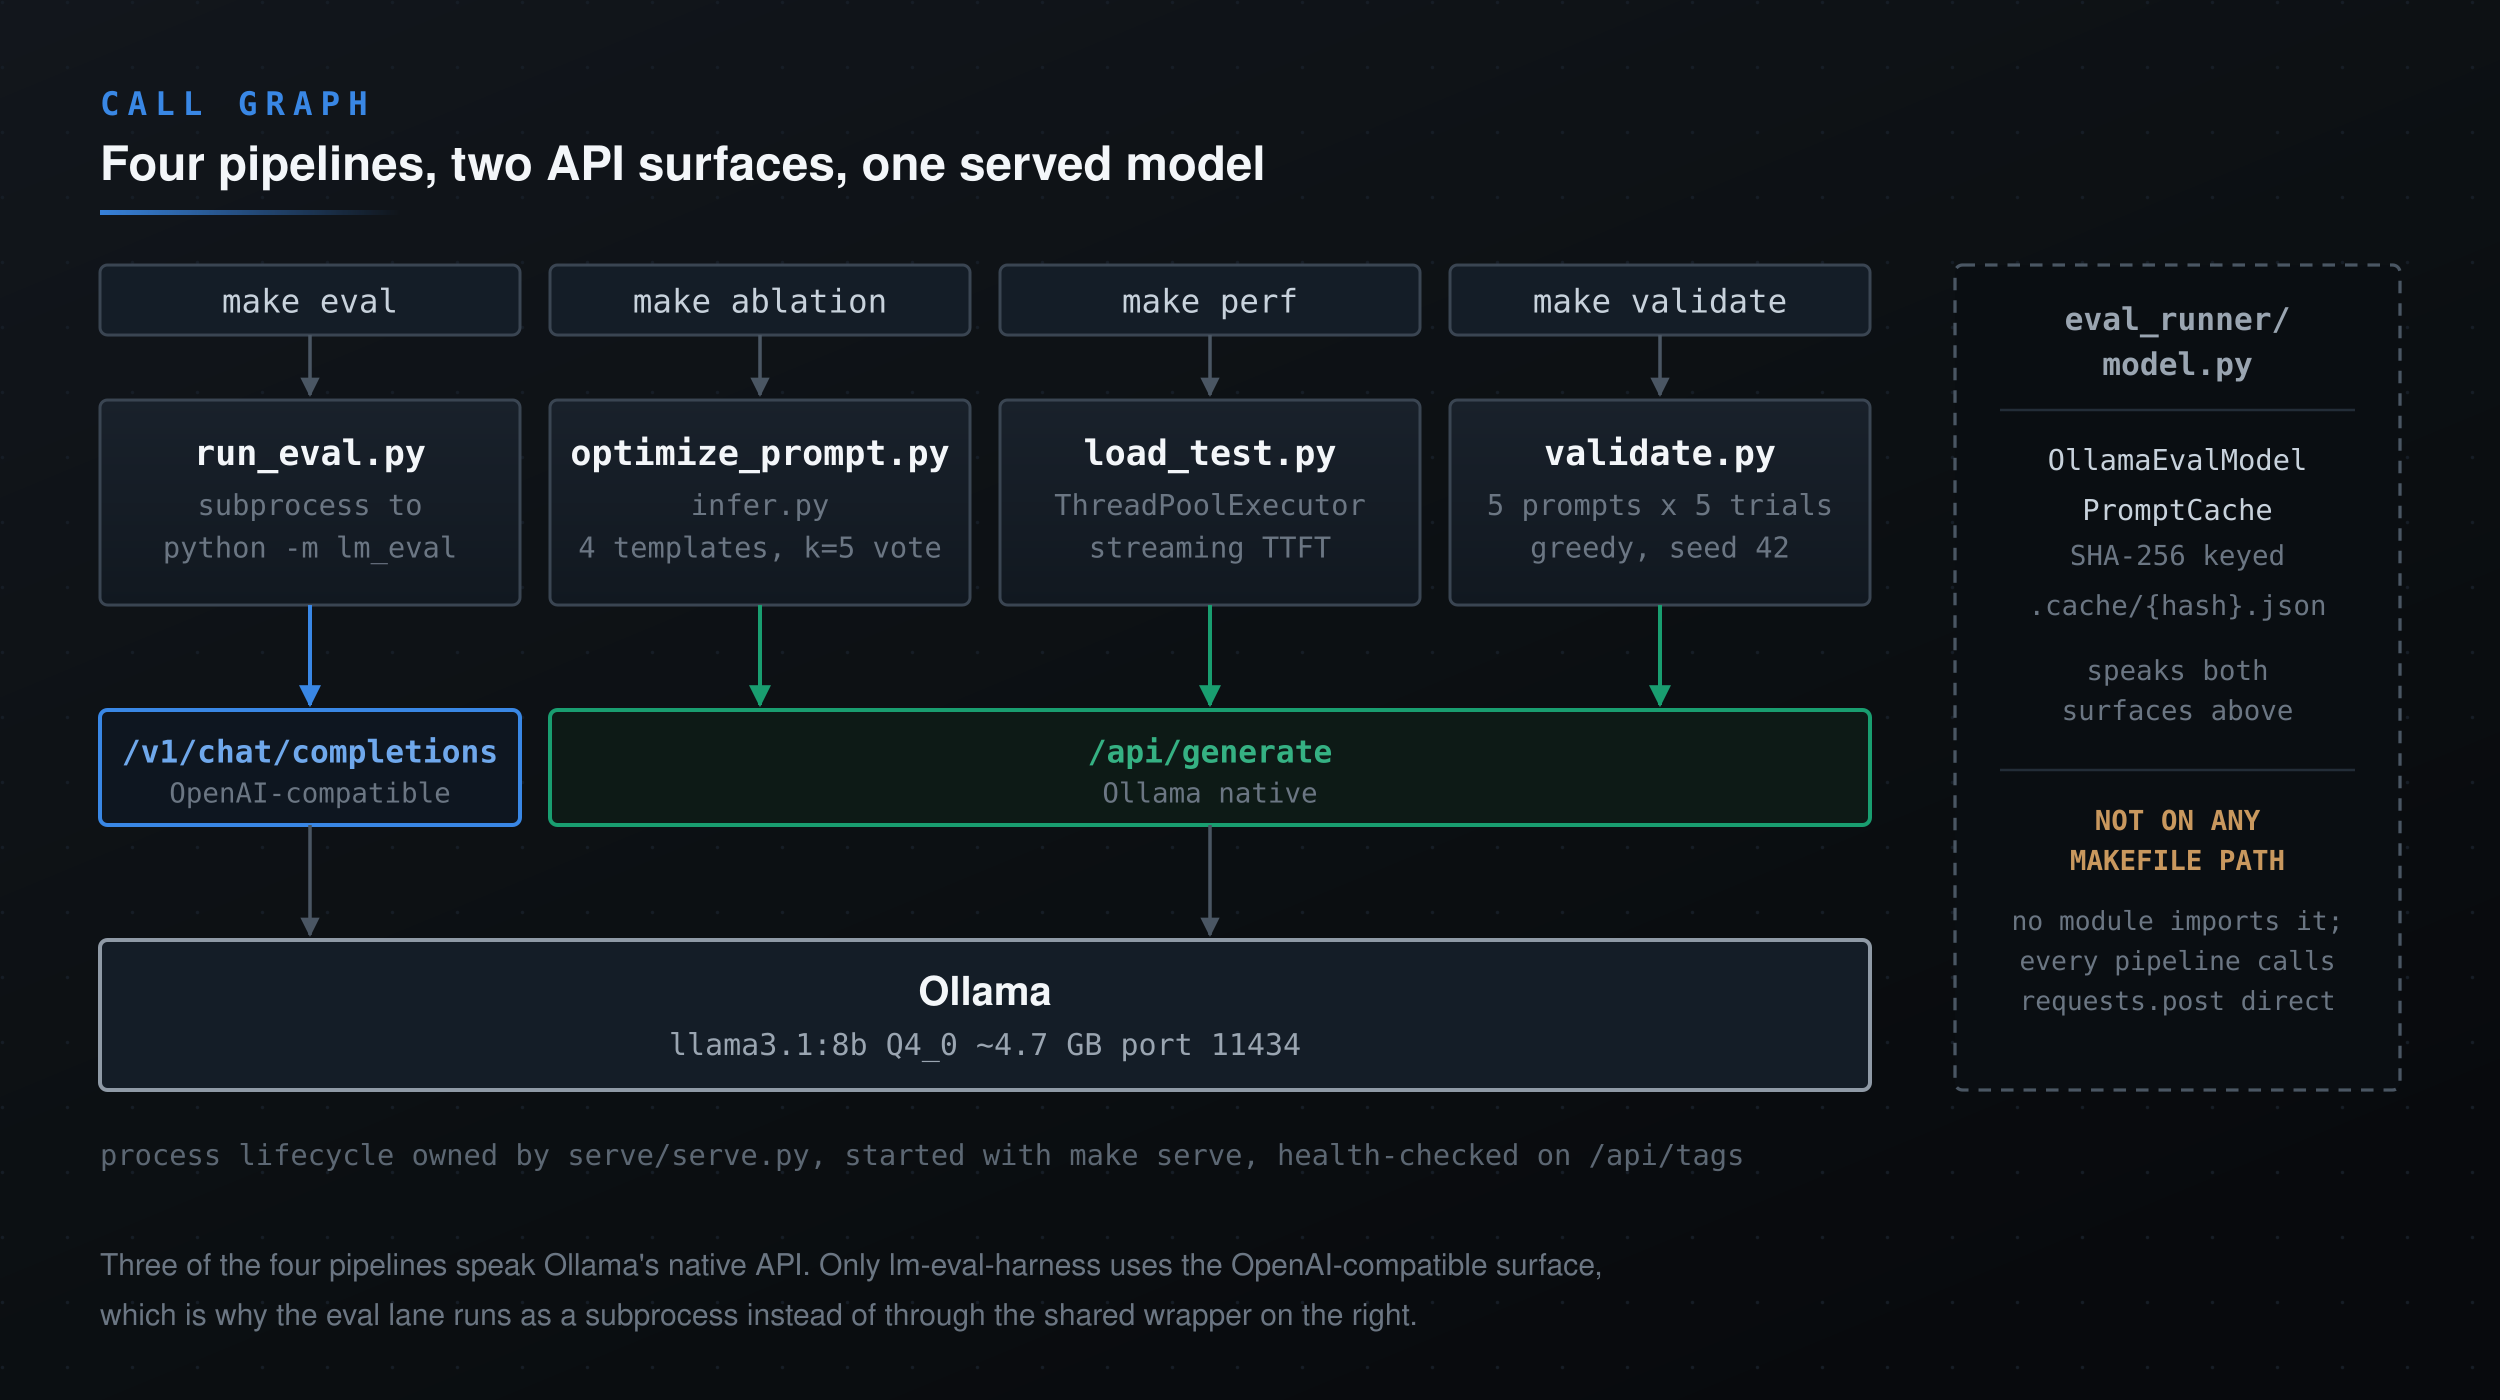
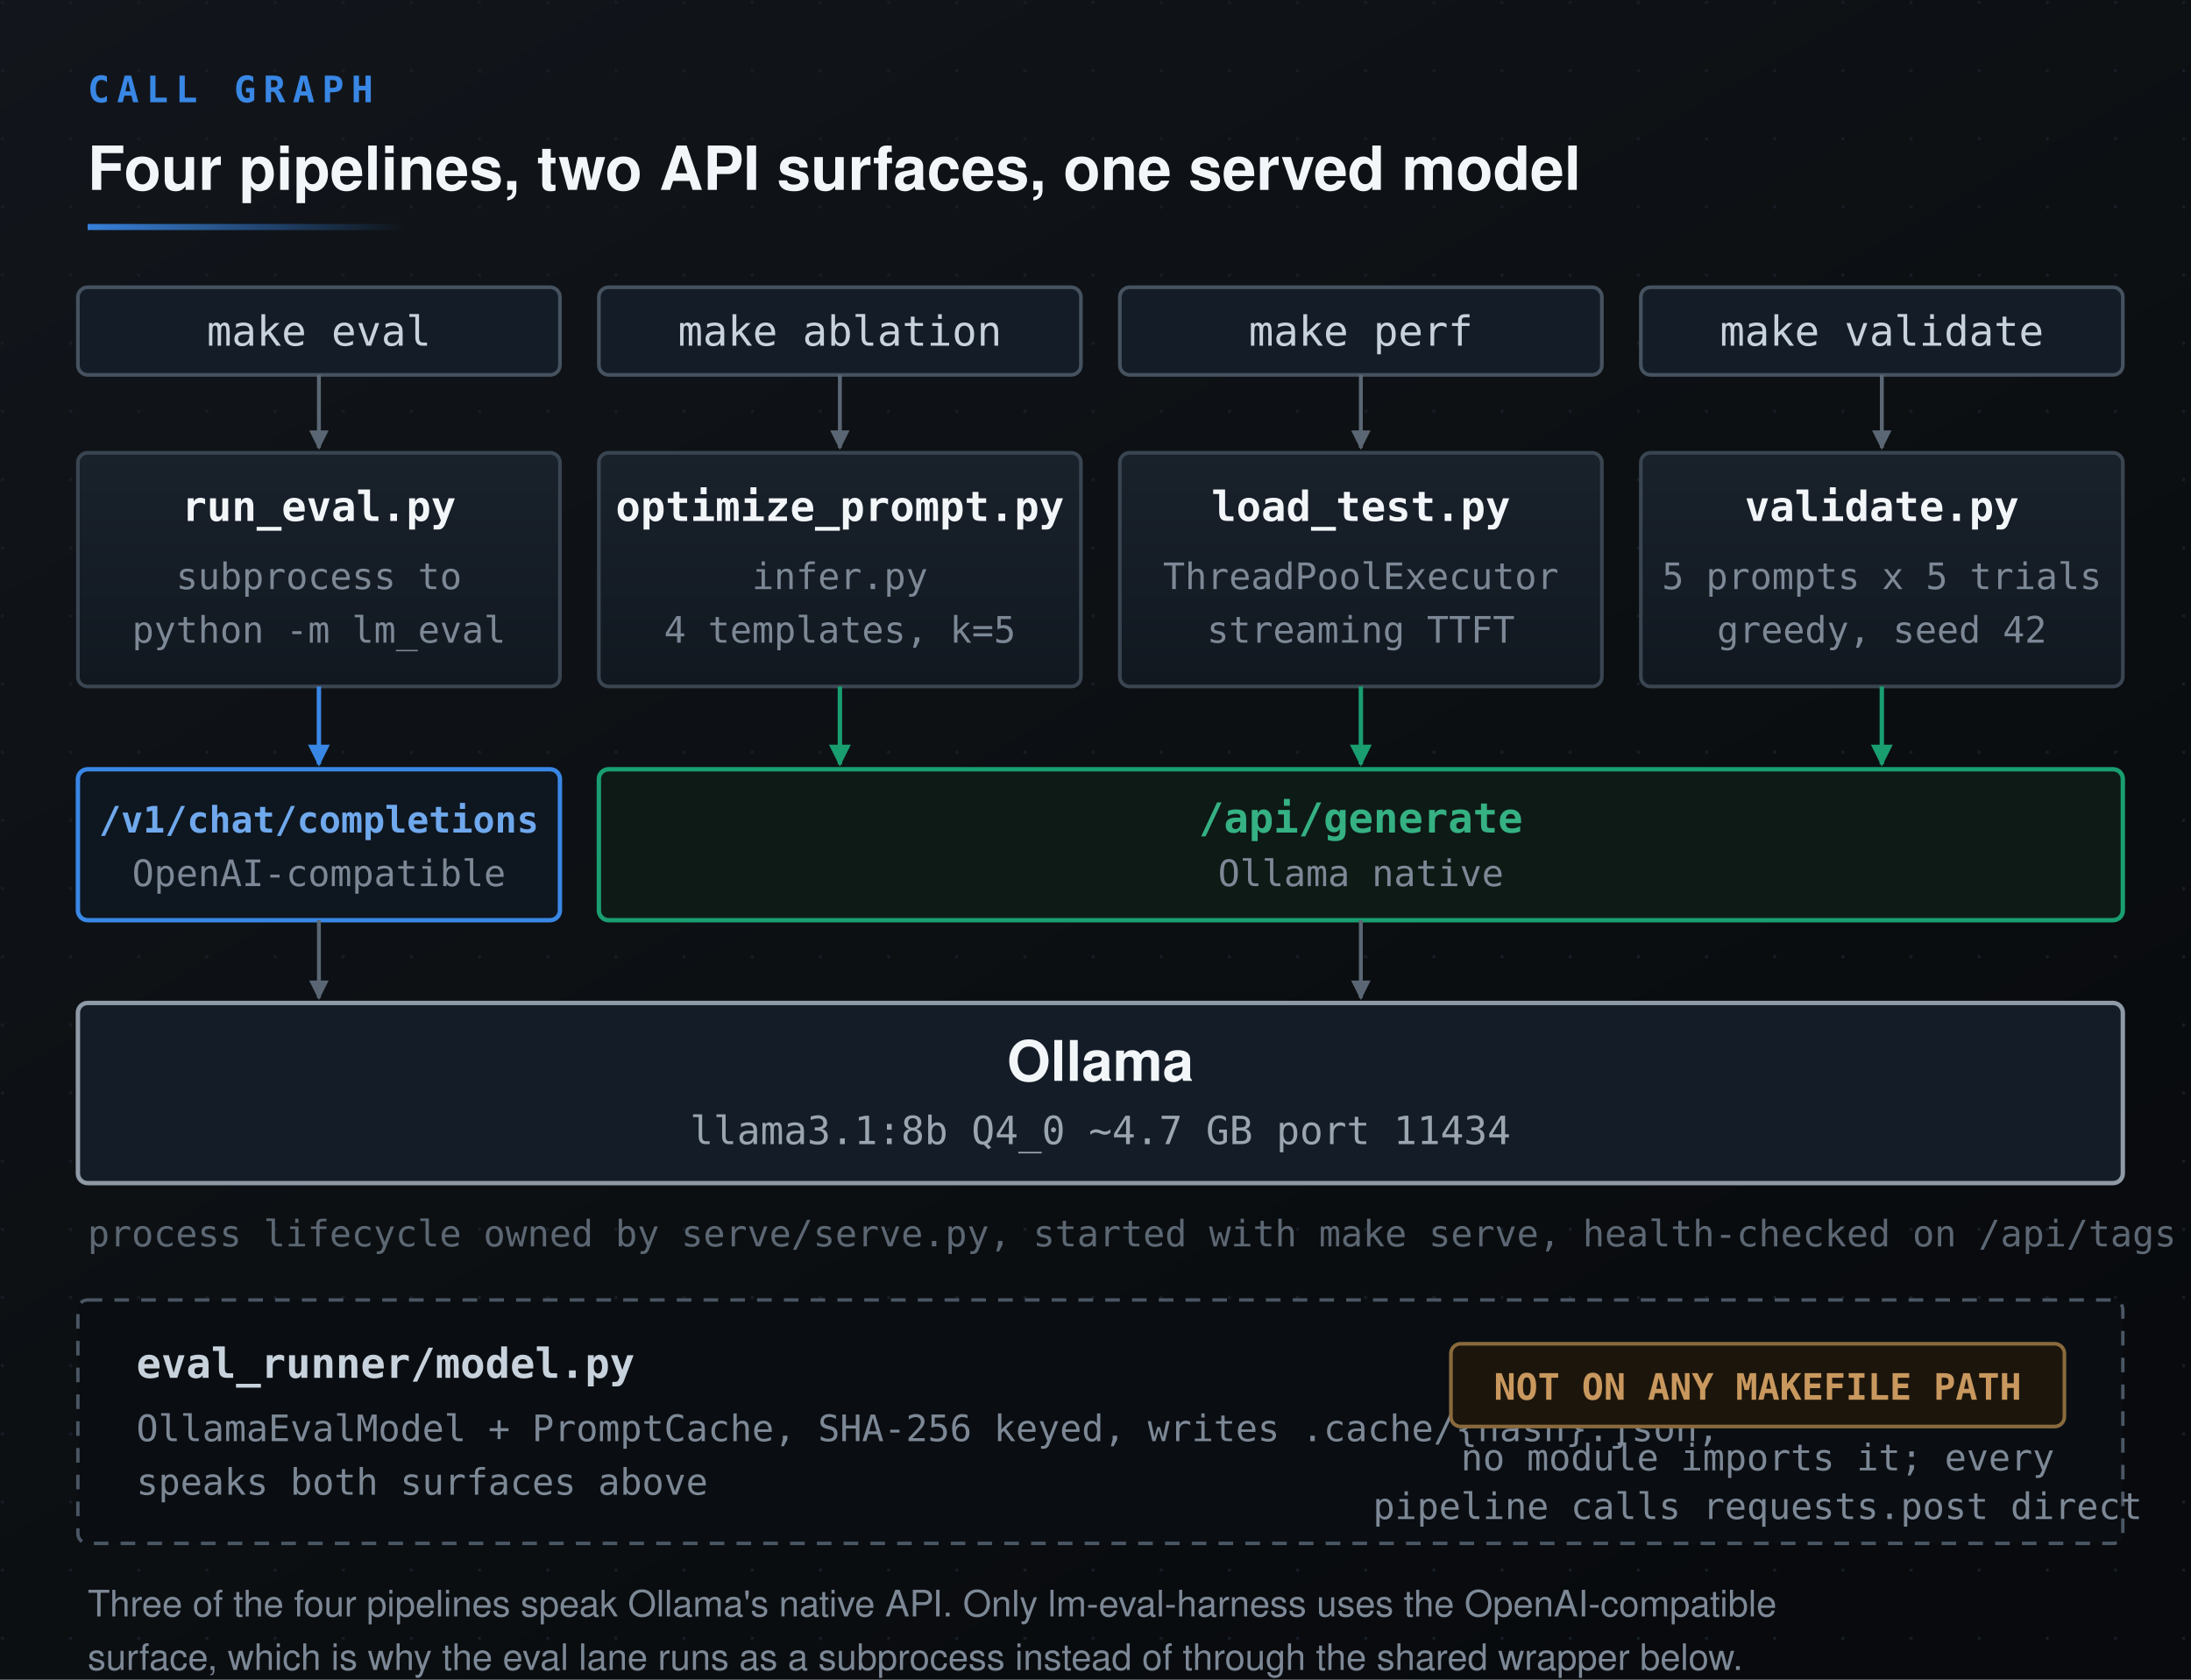
- <svg xmlns="http://www.w3.org/2000/svg" viewBox="0 0 1000 560" width="1000" height="560" role="img" aria-label="Call graph: four Makefile targets drive four pipelines that reach one Ollama endpoint over two different API surfaces, with a standalone cached model wrapper parked off the path" font-family="ui-sans-serif, -apple-system, BlinkMacSystemFont, Segoe UI, Helvetica, Arial, sans-serif">
+ <svg xmlns="http://www.w3.org/2000/svg" viewBox="0 0 900 690" width="900" height="690" role="img" aria-label="Call graph: four Makefile targets drive four pipelines that reach one Ollama endpoint over two API surfaces, with a standalone cached wrapper parked off the path" font-family="ui-sans-serif, -apple-system, BlinkMacSystemFont, Segoe UI, Helvetica, Arial, sans-serif">
  <defs>
    <linearGradient id="bga" x1="0" y1="0" x2="0.75" y2="1">
      <stop offset="0" stop-color="#12161c" />
      <stop offset="0.55" stop-color="#0c1013" />
      <stop offset="1" stop-color="#080a0d" />
    </linearGradient>
-     <pattern id="dotsa" width="26" height="26" patternUnits="userSpaceOnUse">
+     <pattern id="dota" width="28" height="28" patternUnits="userSpaceOnUse">
      <circle cx="1" cy="1" r="0.7" fill="#161d26" />
    </pattern>
-     <linearGradient id="nodea" x1="0" y1="0" x2="0" y2="1">
+     <linearGradient id="nda" x1="0" y1="0" x2="0" y2="1">
      <stop offset="0" stop-color="#19212b" />
      <stop offset="1" stop-color="#111820" />
    </linearGradient>
-     <linearGradient id="rulea" x1="0" y1="0" x2="1" y2="0">
+     <linearGradient id="rla" x1="0" y1="0" x2="1" y2="0">
      <stop offset="0" stop-color="#3987e5" stop-opacity="0.95" />
      <stop offset="1" stop-color="#3987e5" stop-opacity="0" />
    </linearGradient>
-     <marker id="arwa" viewBox="0 0 10 10" refX="9" refY="5" markerWidth="5.5" markerHeight="5.5" orient="auto-start-reverse">
-       <path d="M 0 0 L 10 5 L 0 10 z" fill="#4a5663" />
+     <marker id="ara" viewBox="0 0 10 10" refX="9" refY="5" markerWidth="5" markerHeight="5" orient="auto-start-reverse">
+       <path d="M 0 0 L 10 5 L 0 10 z" fill="#5a6673" />
    </marker>
-     <marker id="arwba" viewBox="0 0 10 10" refX="9" refY="5" markerWidth="5.5" markerHeight="5.5" orient="auto-start-reverse">
+     <marker id="arga" viewBox="0 0 10 10" refX="9" refY="5" markerWidth="5" markerHeight="5" orient="auto-start-reverse">
+       <path d="M 0 0 L 10 5 L 0 10 z" fill="#199e70" />
+     </marker>
+     <marker id="aroa" viewBox="0 0 10 10" refX="9" refY="5" markerWidth="5" markerHeight="5" orient="auto-start-reverse">
+       <path d="M 0 0 L 10 5 L 0 10 z" fill="#d95926" />
+     </marker>
+     <marker id="arba" viewBox="0 0 10 10" refX="9" refY="5" markerWidth="5" markerHeight="5" orient="auto-start-reverse">
      <path d="M 0 0 L 10 5 L 0 10 z" fill="#3987e5" />
    </marker>
-     <marker id="arwga" viewBox="0 0 10 10" refX="9" refY="5" markerWidth="5.5" markerHeight="5.5" orient="auto-start-reverse">
-       <path d="M 0 0 L 10 5 L 0 10 z" fill="#199e70" />
-     </marker>
-     <marker id="arwoa" viewBox="0 0 10 10" refX="9" refY="5" markerWidth="5.5" markerHeight="5.5" orient="auto-start-reverse">
-       <path d="M 0 0 L 10 5 L 0 10 z" fill="#d95926" />
-     </marker>
  </defs>
-   <rect x="0" y="0" width="1000" height="560" fill="url(#bga)" />
-   <rect x="0" y="0" width="1000" height="560" fill="url(#dotsa)" />
-   <text x="40" y="46" fill="#3987e5" font-size="13" font-weight="700" letter-spacing="3.2" font-family="ui-monospace, SFMono-Regular, Menlo, monospace">CALL GRAPH</text>
-   <text x="40" y="72" fill="#f3f6f9" font-size="19" font-weight="700">Four pipelines, two API surfaces, one served model</text>
-   <rect x="40" y="84" width="120" height="2" fill="url(#rulea)" />
-   <rect x="40" y="106" width="168" height="28" fill="#141d27" stroke="#3a4552" stroke-width="1.2" rx="3" />
-   <text x="124" y="125" fill="#c8d2dc" font-size="13" text-anchor="middle" font-family="ui-monospace, SFMono-Regular, Menlo, monospace">make eval</text>
-   <line x1="124" y1="134" x2="124" y2="158" stroke="#4a5663" stroke-width="1.4" marker-end="url(#arwa)" />
-   <rect x="40" y="160" width="168" height="82" fill="url(#nodea)" stroke="#3a4552" stroke-width="1.2" rx="3" />
-   <text x="124" y="186" fill="#f3f6f9" font-size="14" font-weight="700" text-anchor="middle" font-family="ui-monospace, SFMono-Regular, Menlo, monospace">run_eval.py</text>
-   <text x="124" y="206" fill="#6b7683" font-size="11.5" text-anchor="middle" font-family="ui-monospace, SFMono-Regular, Menlo, monospace">subprocess to</text>
-   <text x="124" y="223" fill="#6b7683" font-size="11.5" text-anchor="middle" font-family="ui-monospace, SFMono-Regular, Menlo, monospace">python -m lm_eval</text>
-   <rect x="220" y="106" width="168" height="28" fill="#141d27" stroke="#3a4552" stroke-width="1.2" rx="3" />
-   <text x="304" y="125" fill="#c8d2dc" font-size="13" text-anchor="middle" font-family="ui-monospace, SFMono-Regular, Menlo, monospace">make ablation</text>
-   <line x1="304" y1="134" x2="304" y2="158" stroke="#4a5663" stroke-width="1.4" marker-end="url(#arwa)" />
-   <rect x="220" y="160" width="168" height="82" fill="url(#nodea)" stroke="#3a4552" stroke-width="1.2" rx="3" />
-   <text x="304" y="186" fill="#f3f6f9" font-size="14" font-weight="700" text-anchor="middle" font-family="ui-monospace, SFMono-Regular, Menlo, monospace">optimize_prompt.py</text>
-   <text x="304" y="206" fill="#6b7683" font-size="11.5" text-anchor="middle" font-family="ui-monospace, SFMono-Regular, Menlo, monospace">infer.py</text>
-   <text x="304" y="223" fill="#6b7683" font-size="11.5" text-anchor="middle" font-family="ui-monospace, SFMono-Regular, Menlo, monospace">4 templates, k=5 vote</text>
-   <rect x="400" y="106" width="168" height="28" fill="#141d27" stroke="#3a4552" stroke-width="1.2" rx="3" />
-   <text x="484" y="125" fill="#c8d2dc" font-size="13" text-anchor="middle" font-family="ui-monospace, SFMono-Regular, Menlo, monospace">make perf</text>
-   <line x1="484" y1="134" x2="484" y2="158" stroke="#4a5663" stroke-width="1.4" marker-end="url(#arwa)" />
-   <rect x="400" y="160" width="168" height="82" fill="url(#nodea)" stroke="#3a4552" stroke-width="1.2" rx="3" />
-   <text x="484" y="186" fill="#f3f6f9" font-size="14" font-weight="700" text-anchor="middle" font-family="ui-monospace, SFMono-Regular, Menlo, monospace">load_test.py</text>
-   <text x="484" y="206" fill="#6b7683" font-size="11.5" text-anchor="middle" font-family="ui-monospace, SFMono-Regular, Menlo, monospace">ThreadPoolExecutor</text>
-   <text x="484" y="223" fill="#6b7683" font-size="11.5" text-anchor="middle" font-family="ui-monospace, SFMono-Regular, Menlo, monospace">streaming TTFT</text>
-   <rect x="580" y="106" width="168" height="28" fill="#141d27" stroke="#3a4552" stroke-width="1.2" rx="3" />
-   <text x="664" y="125" fill="#c8d2dc" font-size="13" text-anchor="middle" font-family="ui-monospace, SFMono-Regular, Menlo, monospace">make validate</text>
-   <line x1="664" y1="134" x2="664" y2="158" stroke="#4a5663" stroke-width="1.4" marker-end="url(#arwa)" />
-   <rect x="580" y="160" width="168" height="82" fill="url(#nodea)" stroke="#3a4552" stroke-width="1.2" rx="3" />
-   <text x="664" y="186" fill="#f3f6f9" font-size="14" font-weight="700" text-anchor="middle" font-family="ui-monospace, SFMono-Regular, Menlo, monospace">validate.py</text>
-   <text x="664" y="206" fill="#6b7683" font-size="11.5" text-anchor="middle" font-family="ui-monospace, SFMono-Regular, Menlo, monospace">5 prompts x 5 trials</text>
-   <text x="664" y="223" fill="#6b7683" font-size="11.5" text-anchor="middle" font-family="ui-monospace, SFMono-Regular, Menlo, monospace">greedy, seed 42</text>
-   <line x1="124" y1="242" x2="124" y2="282" stroke="#3987e5" stroke-width="1.6" marker-end="url(#arwba)" />
-   <rect x="40" y="284" width="168" height="46" fill="#0e1620" stroke="#3987e5" stroke-width="1.6" rx="3" />
-   <text x="124" y="305" fill="#6fa8ec" font-size="12.5" text-anchor="middle" font-weight="700" font-family="ui-monospace, SFMono-Regular, Menlo, monospace">/v1/chat/completions</text>
-   <text x="124" y="321" fill="#6b7683" font-size="11" text-anchor="middle" font-family="ui-monospace, SFMono-Regular, Menlo, monospace">OpenAI-compatible</text>
-   <line x1="304" y1="242" x2="304" y2="282" stroke="#199e70" stroke-width="1.6" marker-end="url(#arwga)" />
-   <line x1="484" y1="242" x2="484" y2="282" stroke="#199e70" stroke-width="1.6" marker-end="url(#arwga)" />
-   <line x1="664" y1="242" x2="664" y2="282" stroke="#199e70" stroke-width="1.6" marker-end="url(#arwga)" />
-   <rect x="220" y="284" width="528" height="46" fill="#0d1a16" stroke="#199e70" stroke-width="1.6" rx="3" />
-   <text x="484" y="305" fill="#35b183" font-size="12.5" text-anchor="middle" font-weight="700" font-family="ui-monospace, SFMono-Regular, Menlo, monospace">/api/generate</text>
-   <text x="484" y="321" fill="#6b7683" font-size="11" text-anchor="middle" font-family="ui-monospace, SFMono-Regular, Menlo, monospace">Ollama native</text>
-   <line x1="124" y1="330" x2="124" y2="374" stroke="#4a5663" stroke-width="1.4" marker-end="url(#arwa)" />
-   <line x1="484" y1="330" x2="484" y2="374" stroke="#4a5663" stroke-width="1.4" marker-end="url(#arwa)" />
-   <rect x="40" y="376" width="708" height="60" fill="#141d27" stroke="#8f9aa6" stroke-width="1.6" rx="3" />
-   <text x="394" y="402" fill="#f3f6f9" font-size="16" font-weight="700" text-anchor="middle">Ollama</text>
-   <text x="394" y="422" fill="#9aa5b1" font-size="12" text-anchor="middle" font-family="ui-monospace, SFMono-Regular, Menlo, monospace">llama3.1:8b   Q4_0   ~4.7 GB   port 11434</text>
-   <text x="40" y="466" fill="#5c6773" font-size="11.5" font-family="ui-monospace, SFMono-Regular, Menlo, monospace">process lifecycle owned by serve/serve.py, started with make serve, health-checked on /api/tags</text>
-   <rect x="782" y="106" width="178" height="330" fill="#0a0e12" stroke="#4a5663" stroke-width="1.3" stroke-dasharray="5 4" rx="3" />
-   <text x="871" y="132" fill="#9aa5b1" font-size="12.5" font-weight="700" text-anchor="middle" font-family="ui-monospace, SFMono-Regular, Menlo, monospace">eval_runner/</text>
-   <text x="871" y="150" fill="#9aa5b1" font-size="12.5" font-weight="700" text-anchor="middle" font-family="ui-monospace, SFMono-Regular, Menlo, monospace">model.py</text>
-   <line x1="800" y1="164" x2="942" y2="164" stroke="#232d38" stroke-width="1" />
-   <text x="871" y="188" fill="#c8d2dc" font-size="11.5" text-anchor="middle" font-family="ui-monospace, SFMono-Regular, Menlo, monospace">OllamaEvalModel</text>
-   <text x="871" y="208" fill="#c8d2dc" font-size="11.5" text-anchor="middle" font-family="ui-monospace, SFMono-Regular, Menlo, monospace">PromptCache</text>
-   <text x="871" y="226" fill="#6b7683" font-size="11" text-anchor="middle" font-family="ui-monospace, SFMono-Regular, Menlo, monospace">SHA-256 keyed</text>
-   <text x="871" y="246" fill="#6b7683" font-size="11" text-anchor="middle" font-family="ui-monospace, SFMono-Regular, Menlo, monospace">.cache/{hash}.json</text>
-   <text x="871" y="272" fill="#6b7683" font-size="11" text-anchor="middle" font-family="ui-monospace, SFMono-Regular, Menlo, monospace">speaks both</text>
-   <text x="871" y="288" fill="#6b7683" font-size="11" text-anchor="middle" font-family="ui-monospace, SFMono-Regular, Menlo, monospace">surfaces above</text>
-   <line x1="800" y1="308" x2="942" y2="308" stroke="#232d38" stroke-width="1" />
-   <text x="871" y="332" fill="#c9985e" font-size="11" font-weight="700" text-anchor="middle" font-family="ui-monospace, SFMono-Regular, Menlo, monospace">NOT ON ANY</text>
-   <text x="871" y="348" fill="#c9985e" font-size="11" font-weight="700" text-anchor="middle" font-family="ui-monospace, SFMono-Regular, Menlo, monospace">MAKEFILE PATH</text>
-   <text x="871" y="372" fill="#6b7683" font-size="10.5" text-anchor="middle" font-family="ui-monospace, SFMono-Regular, Menlo, monospace">no module imports it;</text>
-   <text x="871" y="388" fill="#6b7683" font-size="10.5" text-anchor="middle" font-family="ui-monospace, SFMono-Regular, Menlo, monospace">every pipeline calls</text>
-   <text x="871" y="404" fill="#6b7683" font-size="10.5" text-anchor="middle" font-family="ui-monospace, SFMono-Regular, Menlo, monospace">requests.post direct</text>
-   <text x="40" y="510" fill="#6b7683" font-size="12">Three of the four pipelines speak Ollama's native API. Only lm-eval-harness uses the OpenAI-compatible surface,</text>
-   <text x="40" y="530" fill="#6b7683" font-size="12">which is why the eval lane runs as a subprocess instead of through the shared wrapper on the right.</text>
+   <rect x="0" y="0" width="900" height="690" fill="url(#bga)" />
+   <rect x="0" y="0" width="900" height="690" fill="url(#dota)" />
+   <text x="36" y="42" fill="#3987e5" font-size="15" font-weight="700" letter-spacing="3" font-family="ui-monospace, SFMono-Regular, Menlo, monospace">CALL GRAPH</text>
+   <text x="36" y="78" fill="#f3f6f9" font-size="25" font-weight="700">Four pipelines, two API surfaces, one served model</text>
+   <rect x="36" y="92" width="130" height="2.5" fill="url(#rla)" />
+   <rect x="32" y="118" width="198" height="36" fill="#141d27" stroke="#46525f" stroke-width="1.5" rx="4" />
+   <text x="131" y="142" fill="#c8d2dc" font-size="17" text-anchor="middle" font-weight="400" font-family="ui-monospace, SFMono-Regular, Menlo, monospace">make eval</text>
+   <line x1="131" y1="154" x2="131" y2="184" stroke="#5a6673" stroke-width="1.6" marker-end="url(#ara)" />
+   <rect x="32" y="186" width="198" height="96" fill="url(#nda)" stroke="#3a4552" stroke-width="1.5" rx="4" />
+   <text x="131" y="214" fill="#f3f6f9" font-size="17" text-anchor="middle" font-weight="700" font-family="ui-monospace, SFMono-Regular, Menlo, monospace">run_eval.py</text>
+   <text x="131" y="242" fill="#7d8896" font-size="15" text-anchor="middle" font-weight="400" font-family="ui-monospace, SFMono-Regular, Menlo, monospace">subprocess to</text>
+   <text x="131" y="264" fill="#7d8896" font-size="15" text-anchor="middle" font-weight="400" font-family="ui-monospace, SFMono-Regular, Menlo, monospace">python -m lm_eval</text>
+   <line x1="131" y1="282" x2="131" y2="314" stroke="#3987e5" stroke-width="1.8" marker-end="url(#arba)" />
+   <rect x="246" y="118" width="198" height="36" fill="#141d27" stroke="#46525f" stroke-width="1.5" rx="4" />
+   <text x="345" y="142" fill="#c8d2dc" font-size="17" text-anchor="middle" font-weight="400" font-family="ui-monospace, SFMono-Regular, Menlo, monospace">make ablation</text>
+   <line x1="345" y1="154" x2="345" y2="184" stroke="#5a6673" stroke-width="1.6" marker-end="url(#ara)" />
+   <rect x="246" y="186" width="198" height="96" fill="url(#nda)" stroke="#3a4552" stroke-width="1.5" rx="4" />
+   <text x="345" y="214" fill="#f3f6f9" font-size="17" text-anchor="middle" font-weight="700" font-family="ui-monospace, SFMono-Regular, Menlo, monospace">optimize_prompt.py</text>
+   <text x="345" y="242" fill="#7d8896" font-size="15" text-anchor="middle" font-weight="400" font-family="ui-monospace, SFMono-Regular, Menlo, monospace">infer.py</text>
+   <text x="345" y="264" fill="#7d8896" font-size="15" text-anchor="middle" font-weight="400" font-family="ui-monospace, SFMono-Regular, Menlo, monospace">4 templates, k=5</text>
+   <line x1="345" y1="282" x2="345" y2="314" stroke="#199e70" stroke-width="1.8" marker-end="url(#arga)" />
+   <rect x="460" y="118" width="198" height="36" fill="#141d27" stroke="#46525f" stroke-width="1.5" rx="4" />
+   <text x="559" y="142" fill="#c8d2dc" font-size="17" text-anchor="middle" font-weight="400" font-family="ui-monospace, SFMono-Regular, Menlo, monospace">make perf</text>
+   <line x1="559" y1="154" x2="559" y2="184" stroke="#5a6673" stroke-width="1.6" marker-end="url(#ara)" />
+   <rect x="460" y="186" width="198" height="96" fill="url(#nda)" stroke="#3a4552" stroke-width="1.5" rx="4" />
+   <text x="559" y="214" fill="#f3f6f9" font-size="17" text-anchor="middle" font-weight="700" font-family="ui-monospace, SFMono-Regular, Menlo, monospace">load_test.py</text>
+   <text x="559" y="242" fill="#7d8896" font-size="15" text-anchor="middle" font-weight="400" font-family="ui-monospace, SFMono-Regular, Menlo, monospace">ThreadPoolExecutor</text>
+   <text x="559" y="264" fill="#7d8896" font-size="15" text-anchor="middle" font-weight="400" font-family="ui-monospace, SFMono-Regular, Menlo, monospace">streaming TTFT</text>
+   <line x1="559" y1="282" x2="559" y2="314" stroke="#199e70" stroke-width="1.8" marker-end="url(#arga)" />
+   <rect x="674" y="118" width="198" height="36" fill="#141d27" stroke="#46525f" stroke-width="1.5" rx="4" />
+   <text x="773" y="142" fill="#c8d2dc" font-size="17" text-anchor="middle" font-weight="400" font-family="ui-monospace, SFMono-Regular, Menlo, monospace">make validate</text>
+   <line x1="773" y1="154" x2="773" y2="184" stroke="#5a6673" stroke-width="1.6" marker-end="url(#ara)" />
+   <rect x="674" y="186" width="198" height="96" fill="url(#nda)" stroke="#3a4552" stroke-width="1.5" rx="4" />
+   <text x="773" y="214" fill="#f3f6f9" font-size="17" text-anchor="middle" font-weight="700" font-family="ui-monospace, SFMono-Regular, Menlo, monospace">validate.py</text>
+   <text x="773" y="242" fill="#7d8896" font-size="15" text-anchor="middle" font-weight="400" font-family="ui-monospace, SFMono-Regular, Menlo, monospace">5 prompts x 5 trials</text>
+   <text x="773" y="264" fill="#7d8896" font-size="15" text-anchor="middle" font-weight="400" font-family="ui-monospace, SFMono-Regular, Menlo, monospace">greedy, seed 42</text>
+   <line x1="773" y1="282" x2="773" y2="314" stroke="#199e70" stroke-width="1.8" marker-end="url(#arga)" />
+   <rect x="32" y="316" width="198" height="62" fill="#0e1620" stroke="#3987e5" stroke-width="1.8" rx="4" />
+   <text x="131" y="342" fill="#6fa8ec" font-size="15" text-anchor="middle" font-weight="700" font-family="ui-monospace, SFMono-Regular, Menlo, monospace">/v1/chat/completions</text>
+   <text x="131" y="364" fill="#7d8896" font-size="15" text-anchor="middle" font-weight="400" font-family="ui-monospace, SFMono-Regular, Menlo, monospace">OpenAI-compatible</text>
+   <rect x="246" y="316" width="626" height="62" fill="#0d1a16" stroke="#199e70" stroke-width="1.8" rx="4" />
+   <text x="559" y="342" fill="#35b183" font-size="17" text-anchor="middle" font-weight="700" font-family="ui-monospace, SFMono-Regular, Menlo, monospace">/api/generate</text>
+   <text x="559" y="364" fill="#7d8896" font-size="15" text-anchor="middle" font-weight="400" font-family="ui-monospace, SFMono-Regular, Menlo, monospace">Ollama native</text>
+   <line x1="131" y1="378" x2="131" y2="410" stroke="#5a6673" stroke-width="1.6" marker-end="url(#ara)" />
+   <line x1="559" y1="378" x2="559" y2="410" stroke="#5a6673" stroke-width="1.6" marker-end="url(#ara)" />
+   <rect x="32" y="412" width="840" height="74" fill="#141d27" stroke="#8f9aa6" stroke-width="1.8" rx="4" />
+   <text x="452" y="444" fill="#f3f6f9" font-size="23" text-anchor="middle" font-weight="700" font-family="ui-sans-serif, -apple-system, BlinkMacSystemFont, Segoe UI, Helvetica, Arial, sans-serif">Ollama</text>
+   <text x="452" y="470" fill="#9aa5b1" font-size="16" text-anchor="middle" font-weight="400" font-family="ui-monospace, SFMono-Regular, Menlo, monospace">llama3.1:8b     Q4_0     ~4.7 GB     port 11434</text>
+   <text x="36" y="512" fill="#5c6773" font-size="15" text-anchor="start" font-weight="400" font-family="ui-monospace, SFMono-Regular, Menlo, monospace">process lifecycle owned by serve/serve.py, started with make serve, health-checked on /api/tags</text>
+   <rect x="32" y="534" width="840" height="100" fill="#0a0e12" stroke="#4a5663" stroke-width="1.4" stroke-dasharray="6 5" rx="4" />
+   <text x="56" y="566" fill="#c8d2dc" font-size="17" text-anchor="start" font-weight="700" font-family="ui-monospace, SFMono-Regular, Menlo, monospace">eval_runner/model.py</text>
+   <text x="56" y="592" fill="#7d8896" font-size="15" text-anchor="start" font-weight="400" font-family="ui-monospace, SFMono-Regular, Menlo, monospace">OllamaEvalModel + PromptCache, SHA-256 keyed, writes .cache/{hash}.json,</text>
+   <text x="56" y="614" fill="#7d8896" font-size="15" text-anchor="start" font-weight="400" font-family="ui-monospace, SFMono-Regular, Menlo, monospace">speaks both surfaces above</text>
+   <rect x="596" y="552" width="252" height="34" fill="#1c150c" stroke="#8a6a3c" stroke-width="1.5" rx="4" />
+   <text x="722" y="575" fill="#c9985e" font-size="15" text-anchor="middle" font-weight="700" font-family="ui-monospace, SFMono-Regular, Menlo, monospace">NOT ON ANY MAKEFILE PATH</text>
+   <text x="722" y="604" fill="#7d8896" font-size="15" text-anchor="middle" font-weight="400" font-family="ui-monospace, SFMono-Regular, Menlo, monospace">no module imports it; every</text>
+   <text x="722" y="624" fill="#7d8896" font-size="15" text-anchor="middle" font-weight="400" font-family="ui-monospace, SFMono-Regular, Menlo, monospace">pipeline calls requests.post direct</text>
+   <text x="36" y="664" fill="#7d8896" font-size="15" font-family="ui-sans-serif, -apple-system, BlinkMacSystemFont, Segoe UI, Helvetica, Arial, sans-serif">Three of the four pipelines speak Ollama's native API. Only lm-eval-harness uses the OpenAI-compatible</text>
+   <text x="36" y="686" fill="#7d8896" font-size="15" font-family="ui-sans-serif, -apple-system, BlinkMacSystemFont, Segoe UI, Helvetica, Arial, sans-serif">surface, which is why the eval lane runs as a subprocess instead of through the shared wrapper below.</text>
</svg>
